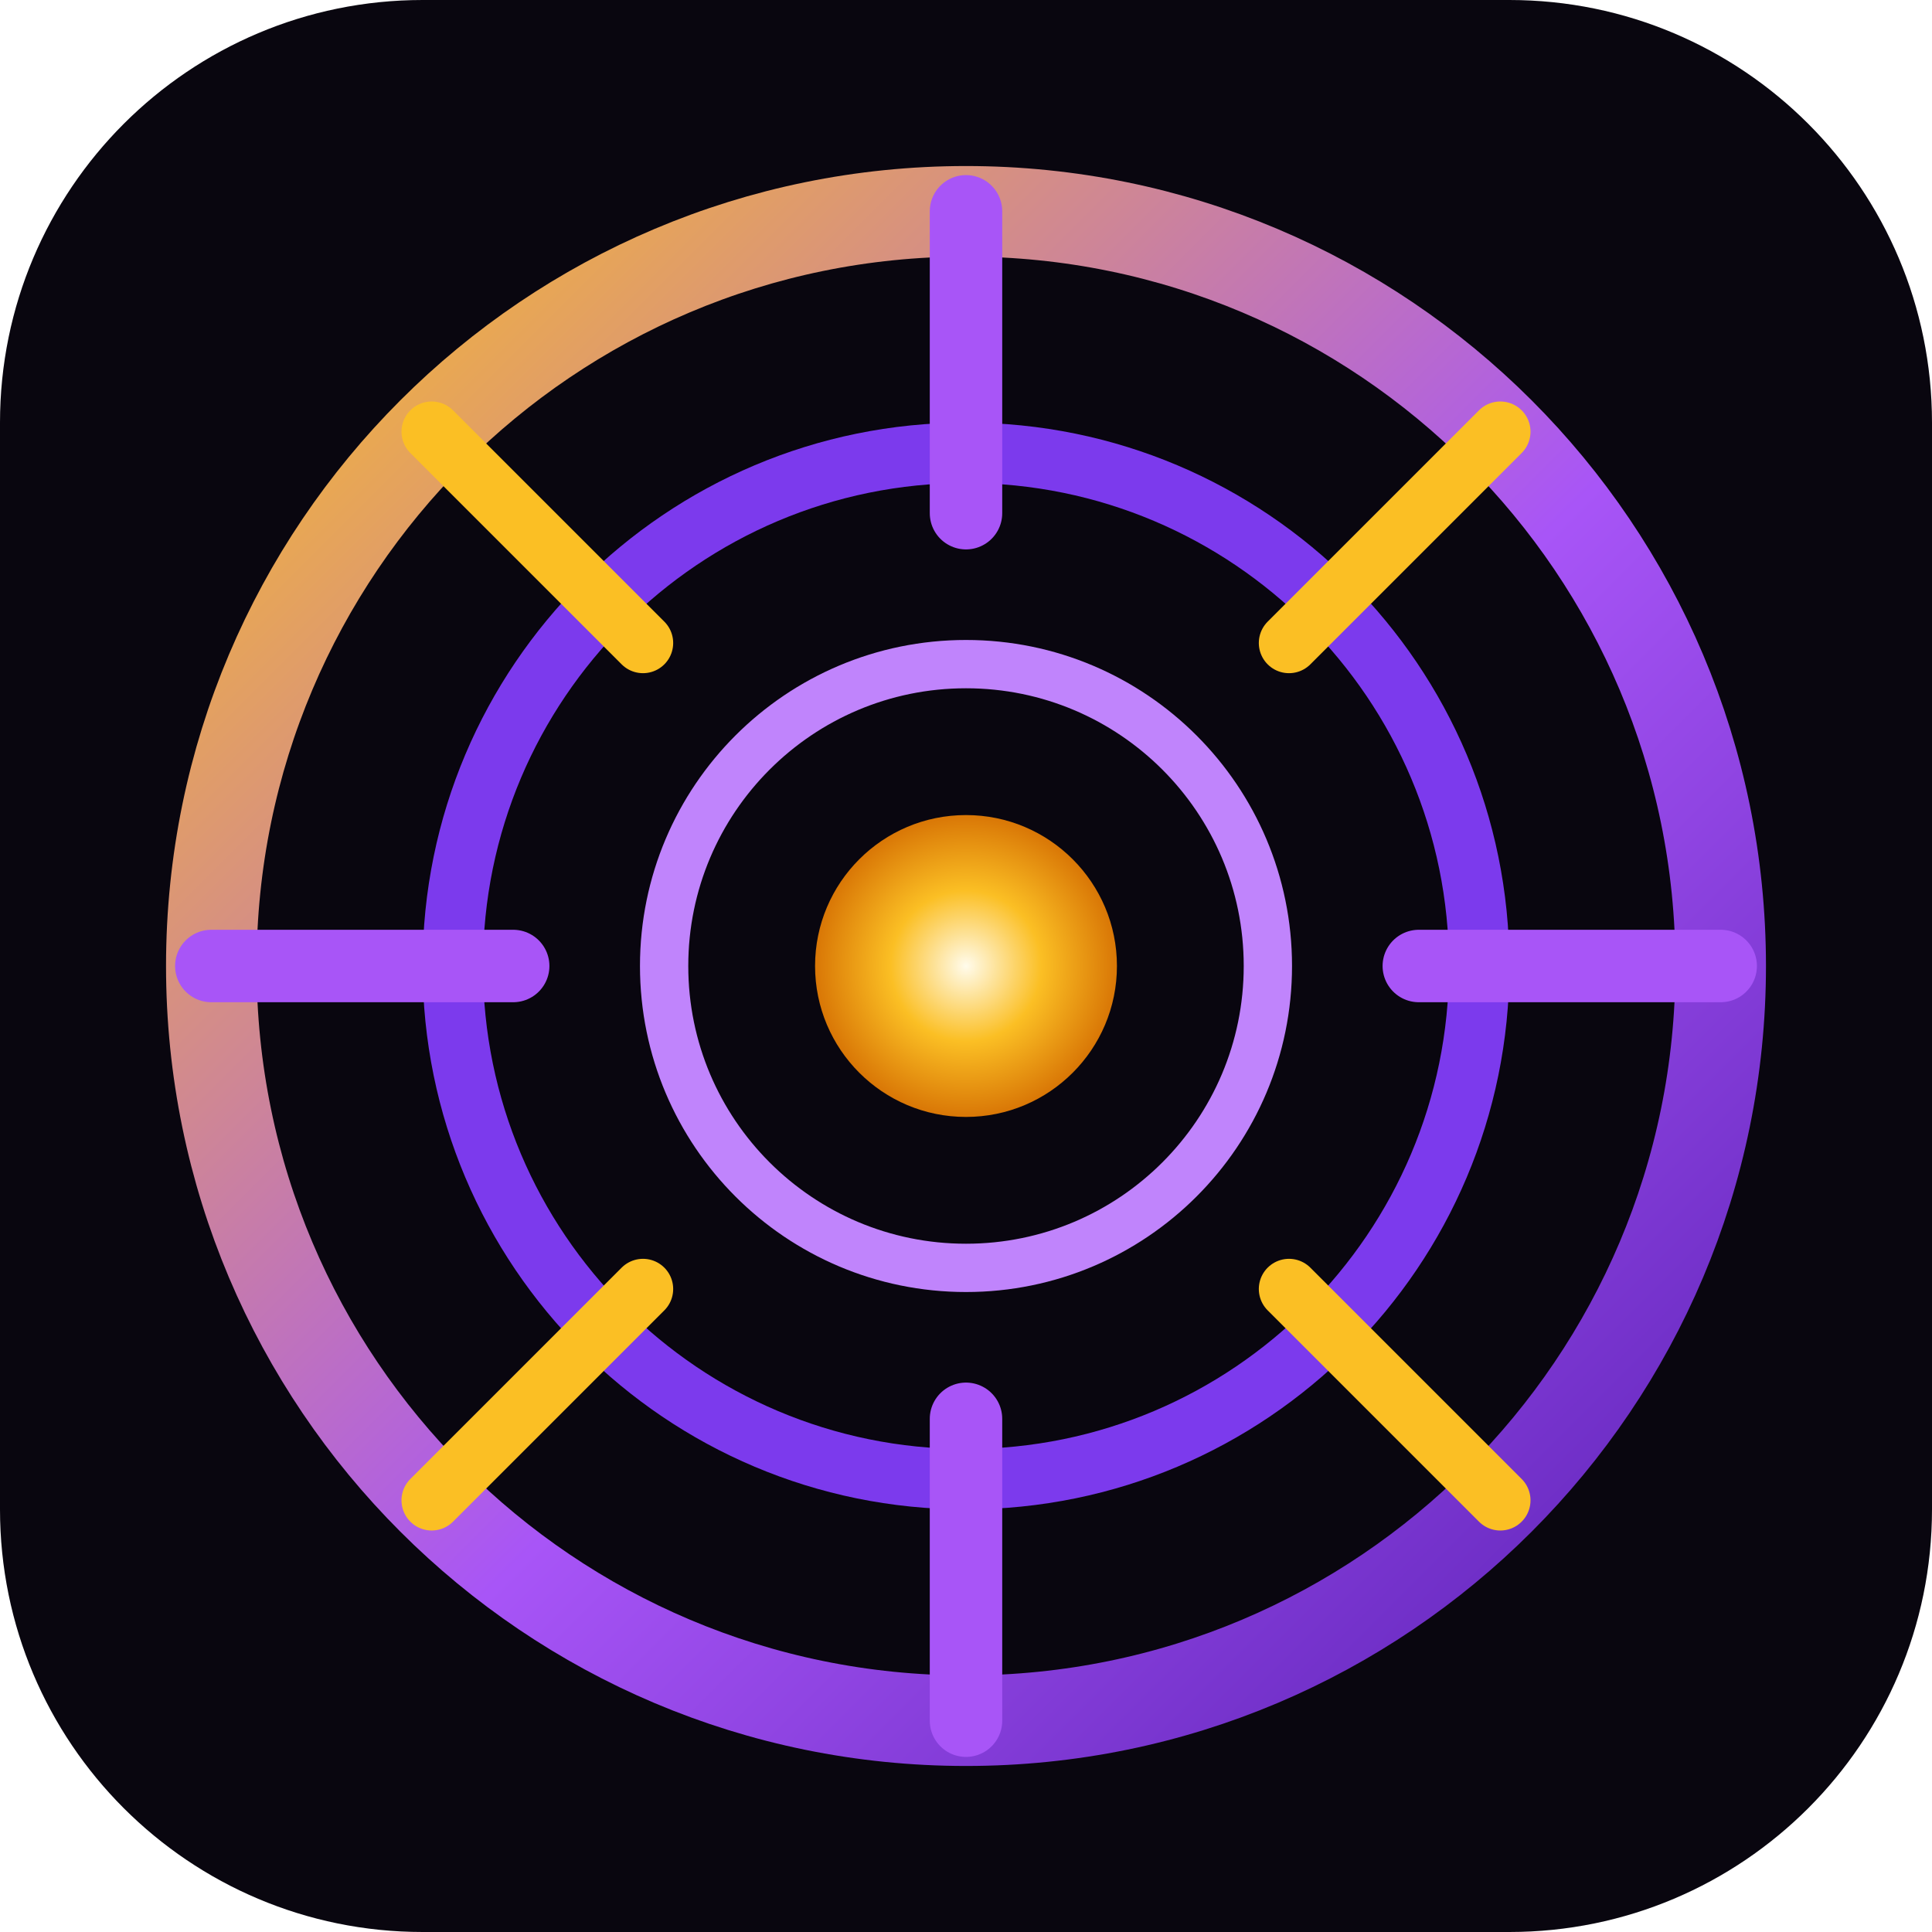
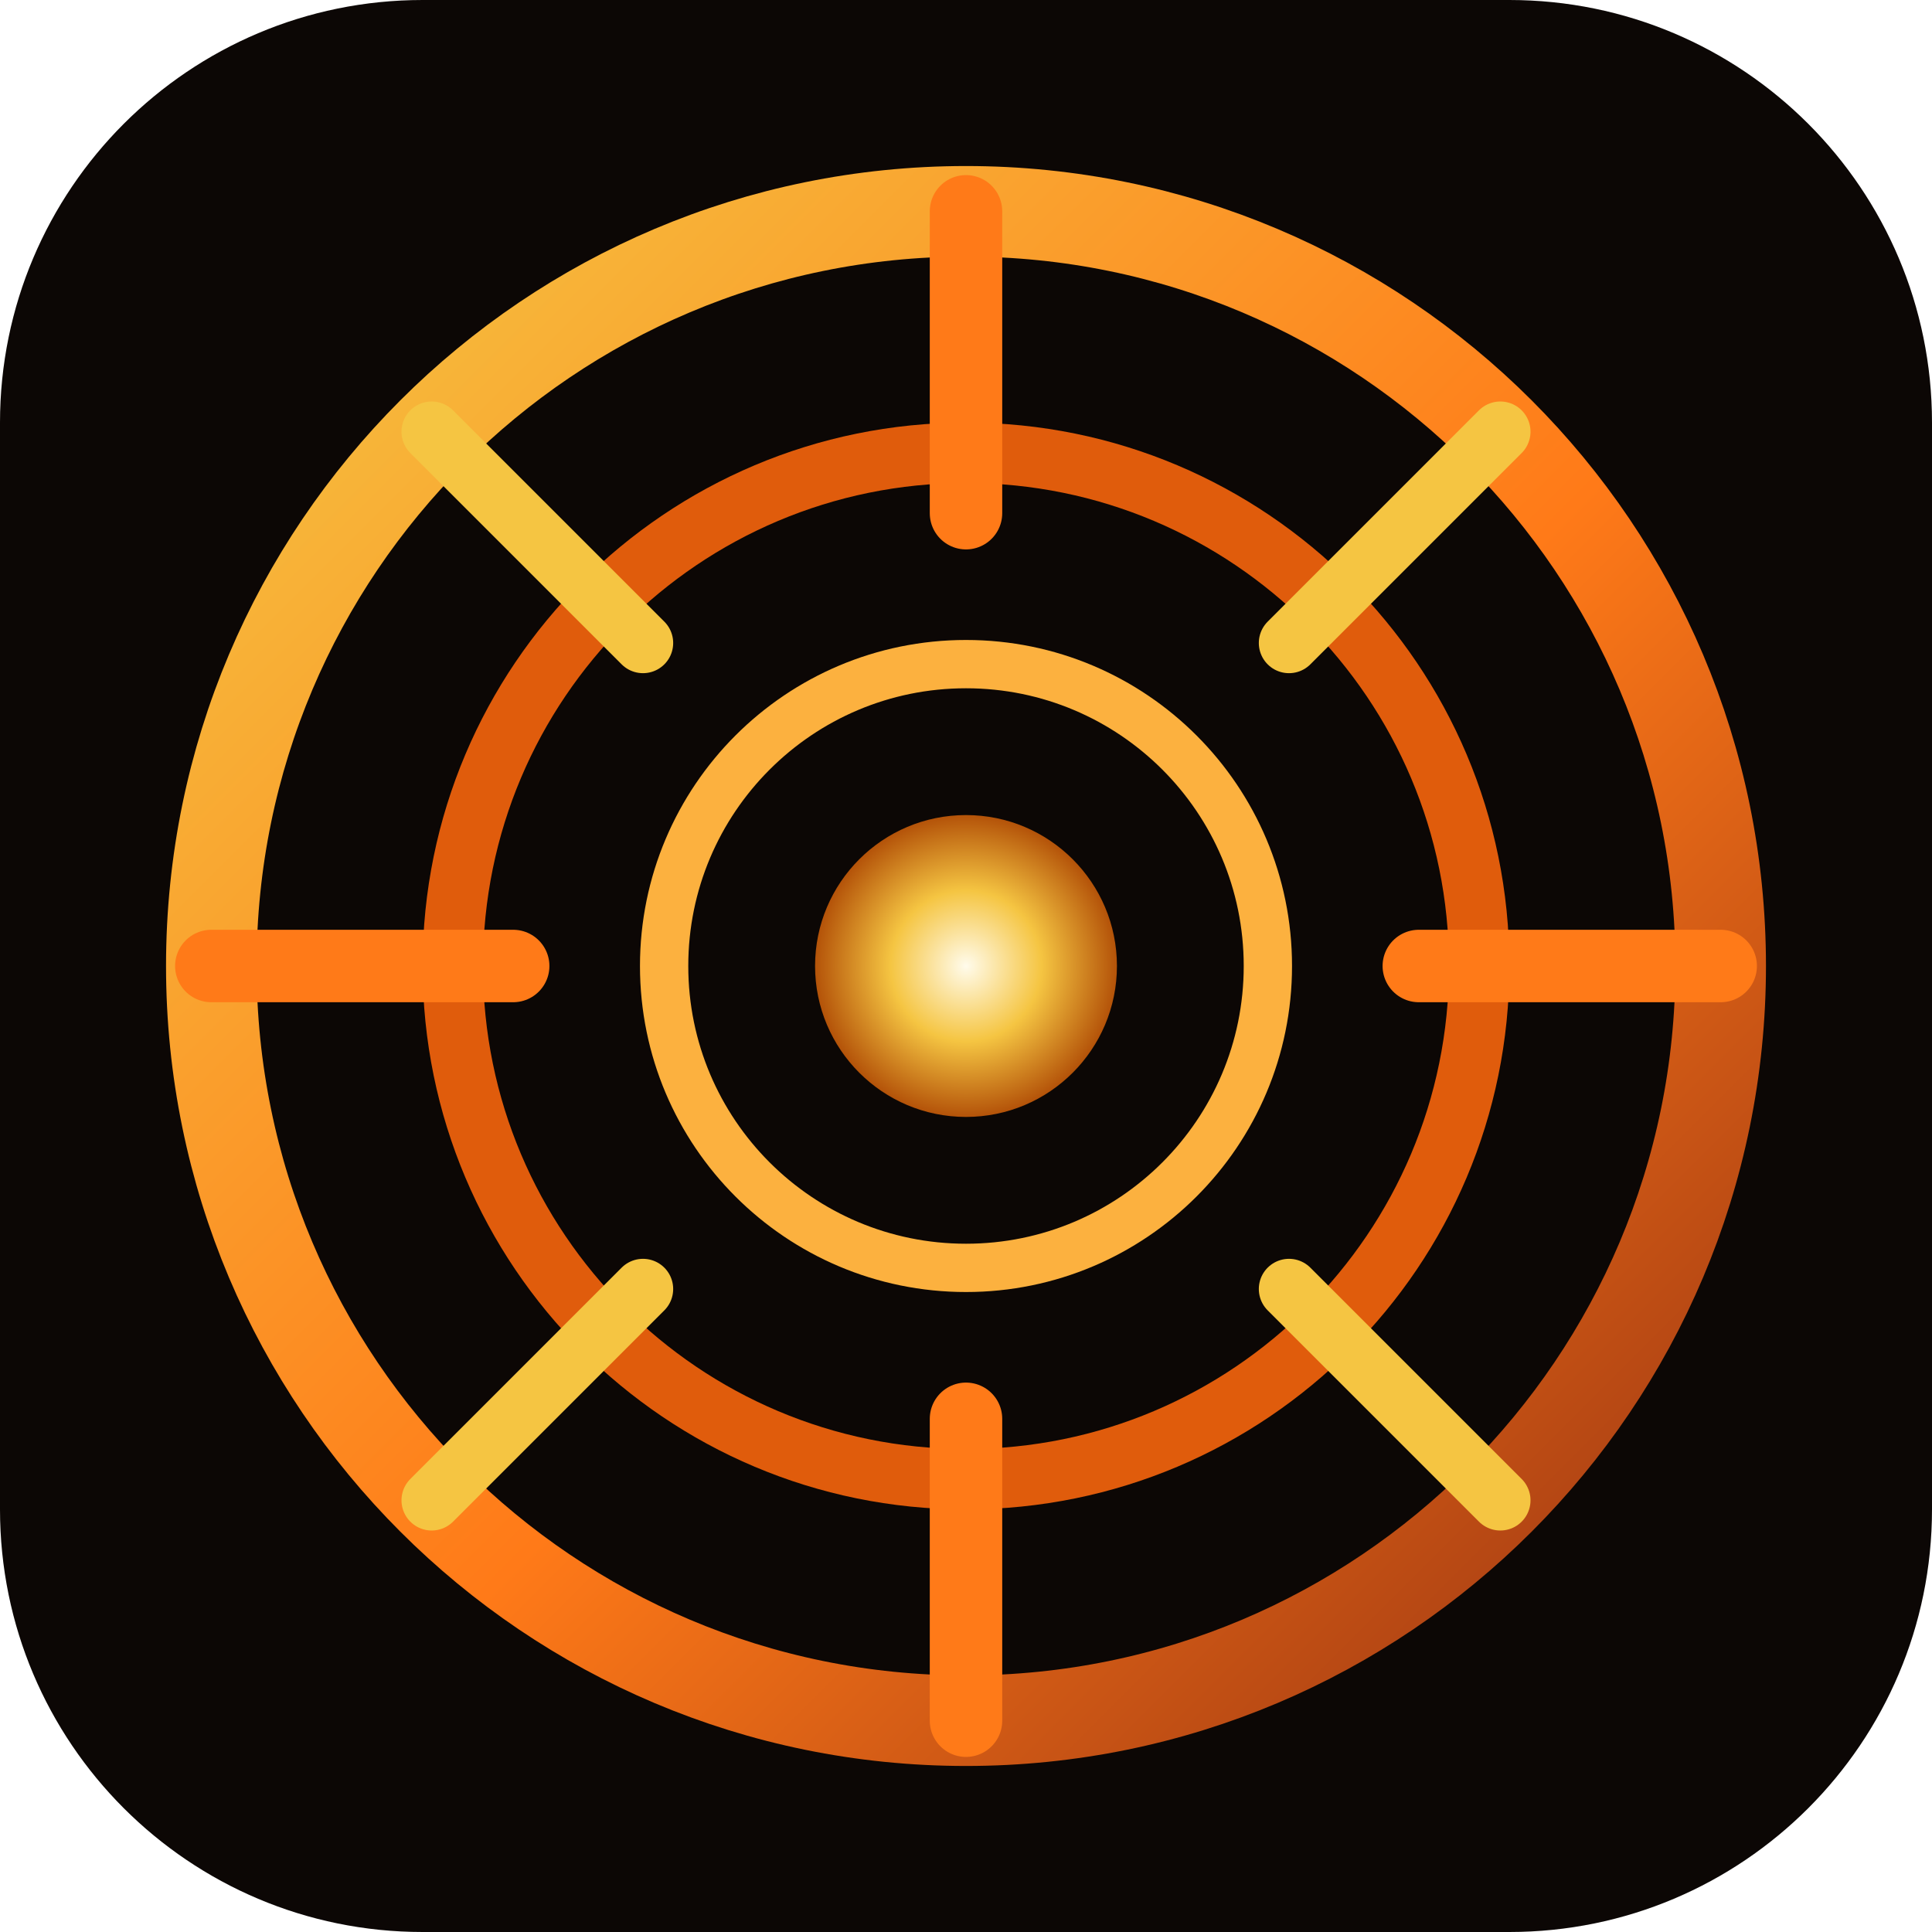
<svg xmlns="http://www.w3.org/2000/svg" viewBox="0 0 64 64">
  <defs>
    <radialGradient id="hub">
      <stop offset="0%" stop-color="#fffbeb" />
-       <stop offset="50%" stop-color="#fbbf24" />
-       <stop offset="100%" stop-color="#d97706" />
+       <stop offset="50%" stop-color="#f5c542" />
+       <stop offset="100%" stop-color="#b45309" />
    </radialGradient>
    <linearGradient id="rim" x1="0" y1="0" x2="1" y2="1">
-       <stop offset="0%" stop-color="#fbbf24" />
-       <stop offset="55%" stop-color="#a855f7" />
-       <stop offset="100%" stop-color="#5b21b6" />
+       <stop offset="0%" stop-color="#f5c542" />
+       <stop offset="55%" stop-color="#ff7a18" />
+       <stop offset="100%" stop-color="#9a3412" />
    </linearGradient>
  </defs>
-   <rect width="64" height="64" rx="14" fill="#09060f" />
+   <rect width="64" height="64" rx="14" fill="#0c0705" />
  <circle cx="32" cy="32" r="25" fill="none" stroke="url(#rim)" stroke-width="3" />
-   <circle cx="32" cy="32" r="17" fill="none" stroke="#7c3aed" stroke-width="2" />
-   <circle cx="32" cy="32" r="10" fill="none" stroke="#c084fc" stroke-width="1.6" />
-   <g stroke="#a855f7" stroke-width="2.4" stroke-linecap="round">
+   <circle cx="32" cy="32" r="17" fill="none" stroke="#e05c0c" stroke-width="2" />
+   <circle cx="32" cy="32" r="10" fill="none" stroke="#fcb13f" stroke-width="1.6" />
+   <g stroke="#ff7a18" stroke-width="2.4" stroke-linecap="round">
    <path d="M32 7v10M32 47v10M7 32h10M47 32h10" />
  </g>
-   <g stroke="#fbbf24" stroke-width="2" stroke-linecap="round">
+   <g stroke="#f5c542" stroke-width="2" stroke-linecap="round">
    <path d="M14.3 14.3l7 7M42.7 42.7l7 7M49.7 14.3l-7 7M21.3 42.7l-7 7" />
  </g>
  <circle cx="32" cy="32" r="5" fill="url(#hub)" />
</svg>
